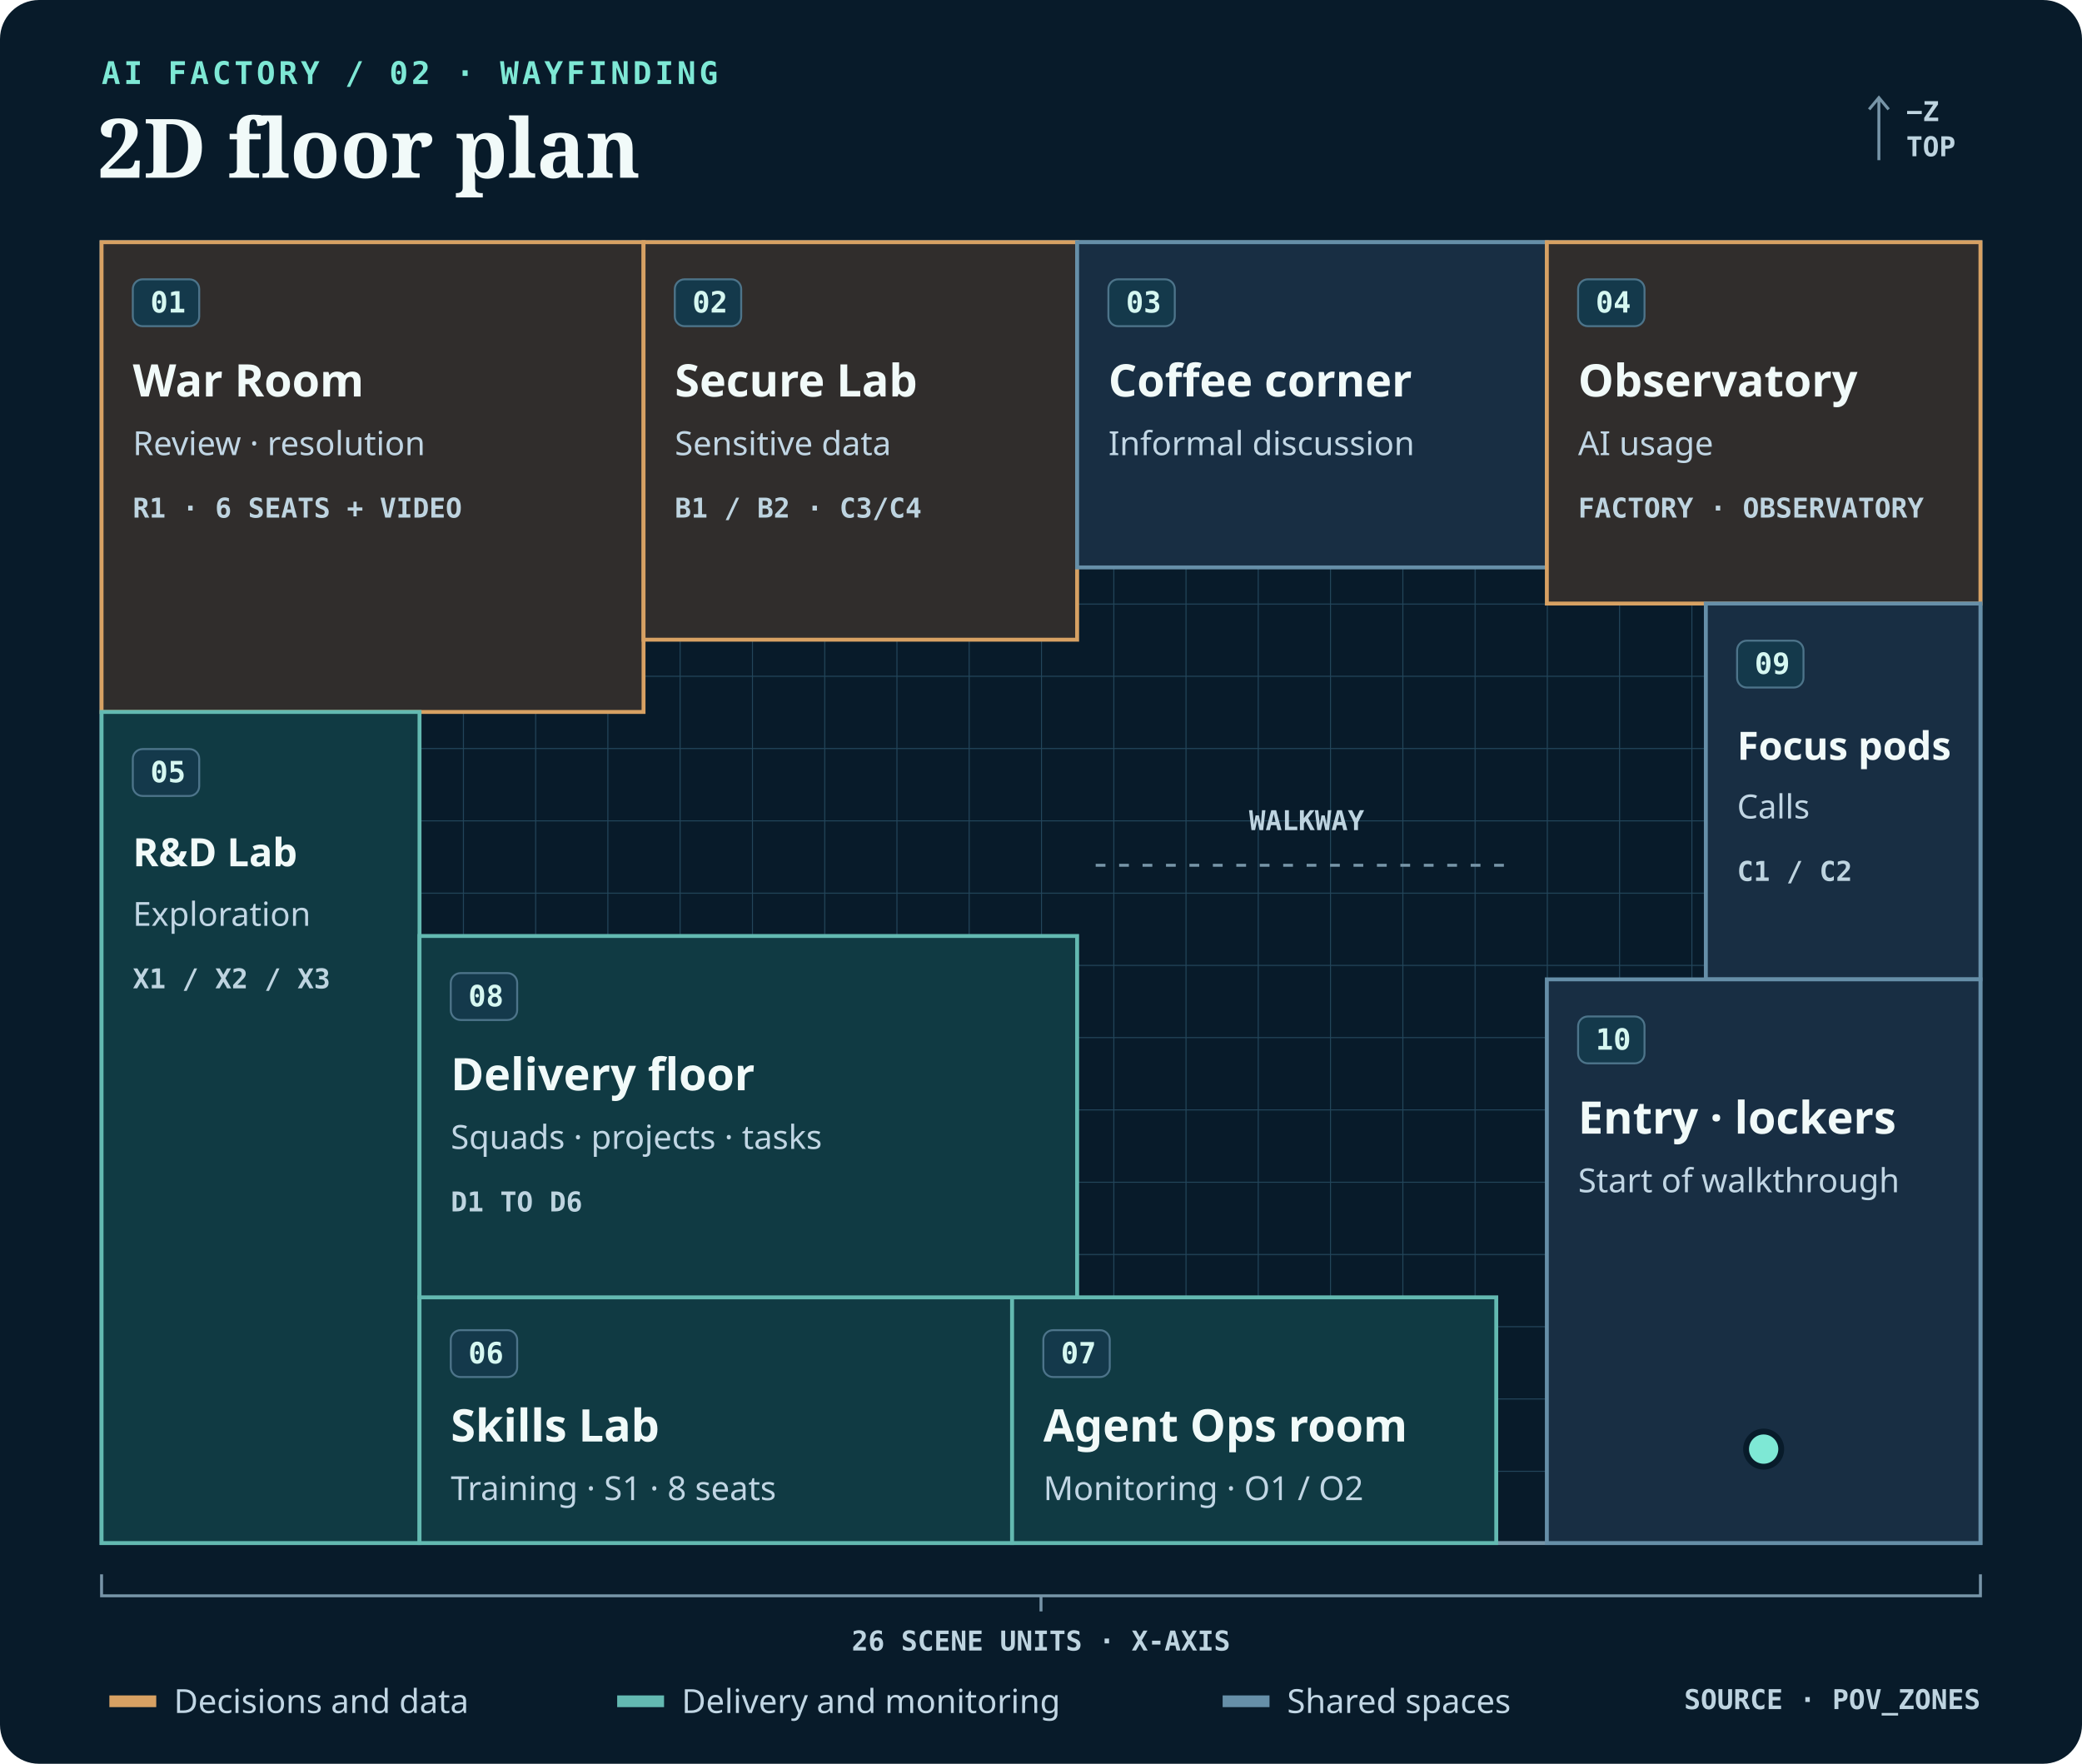
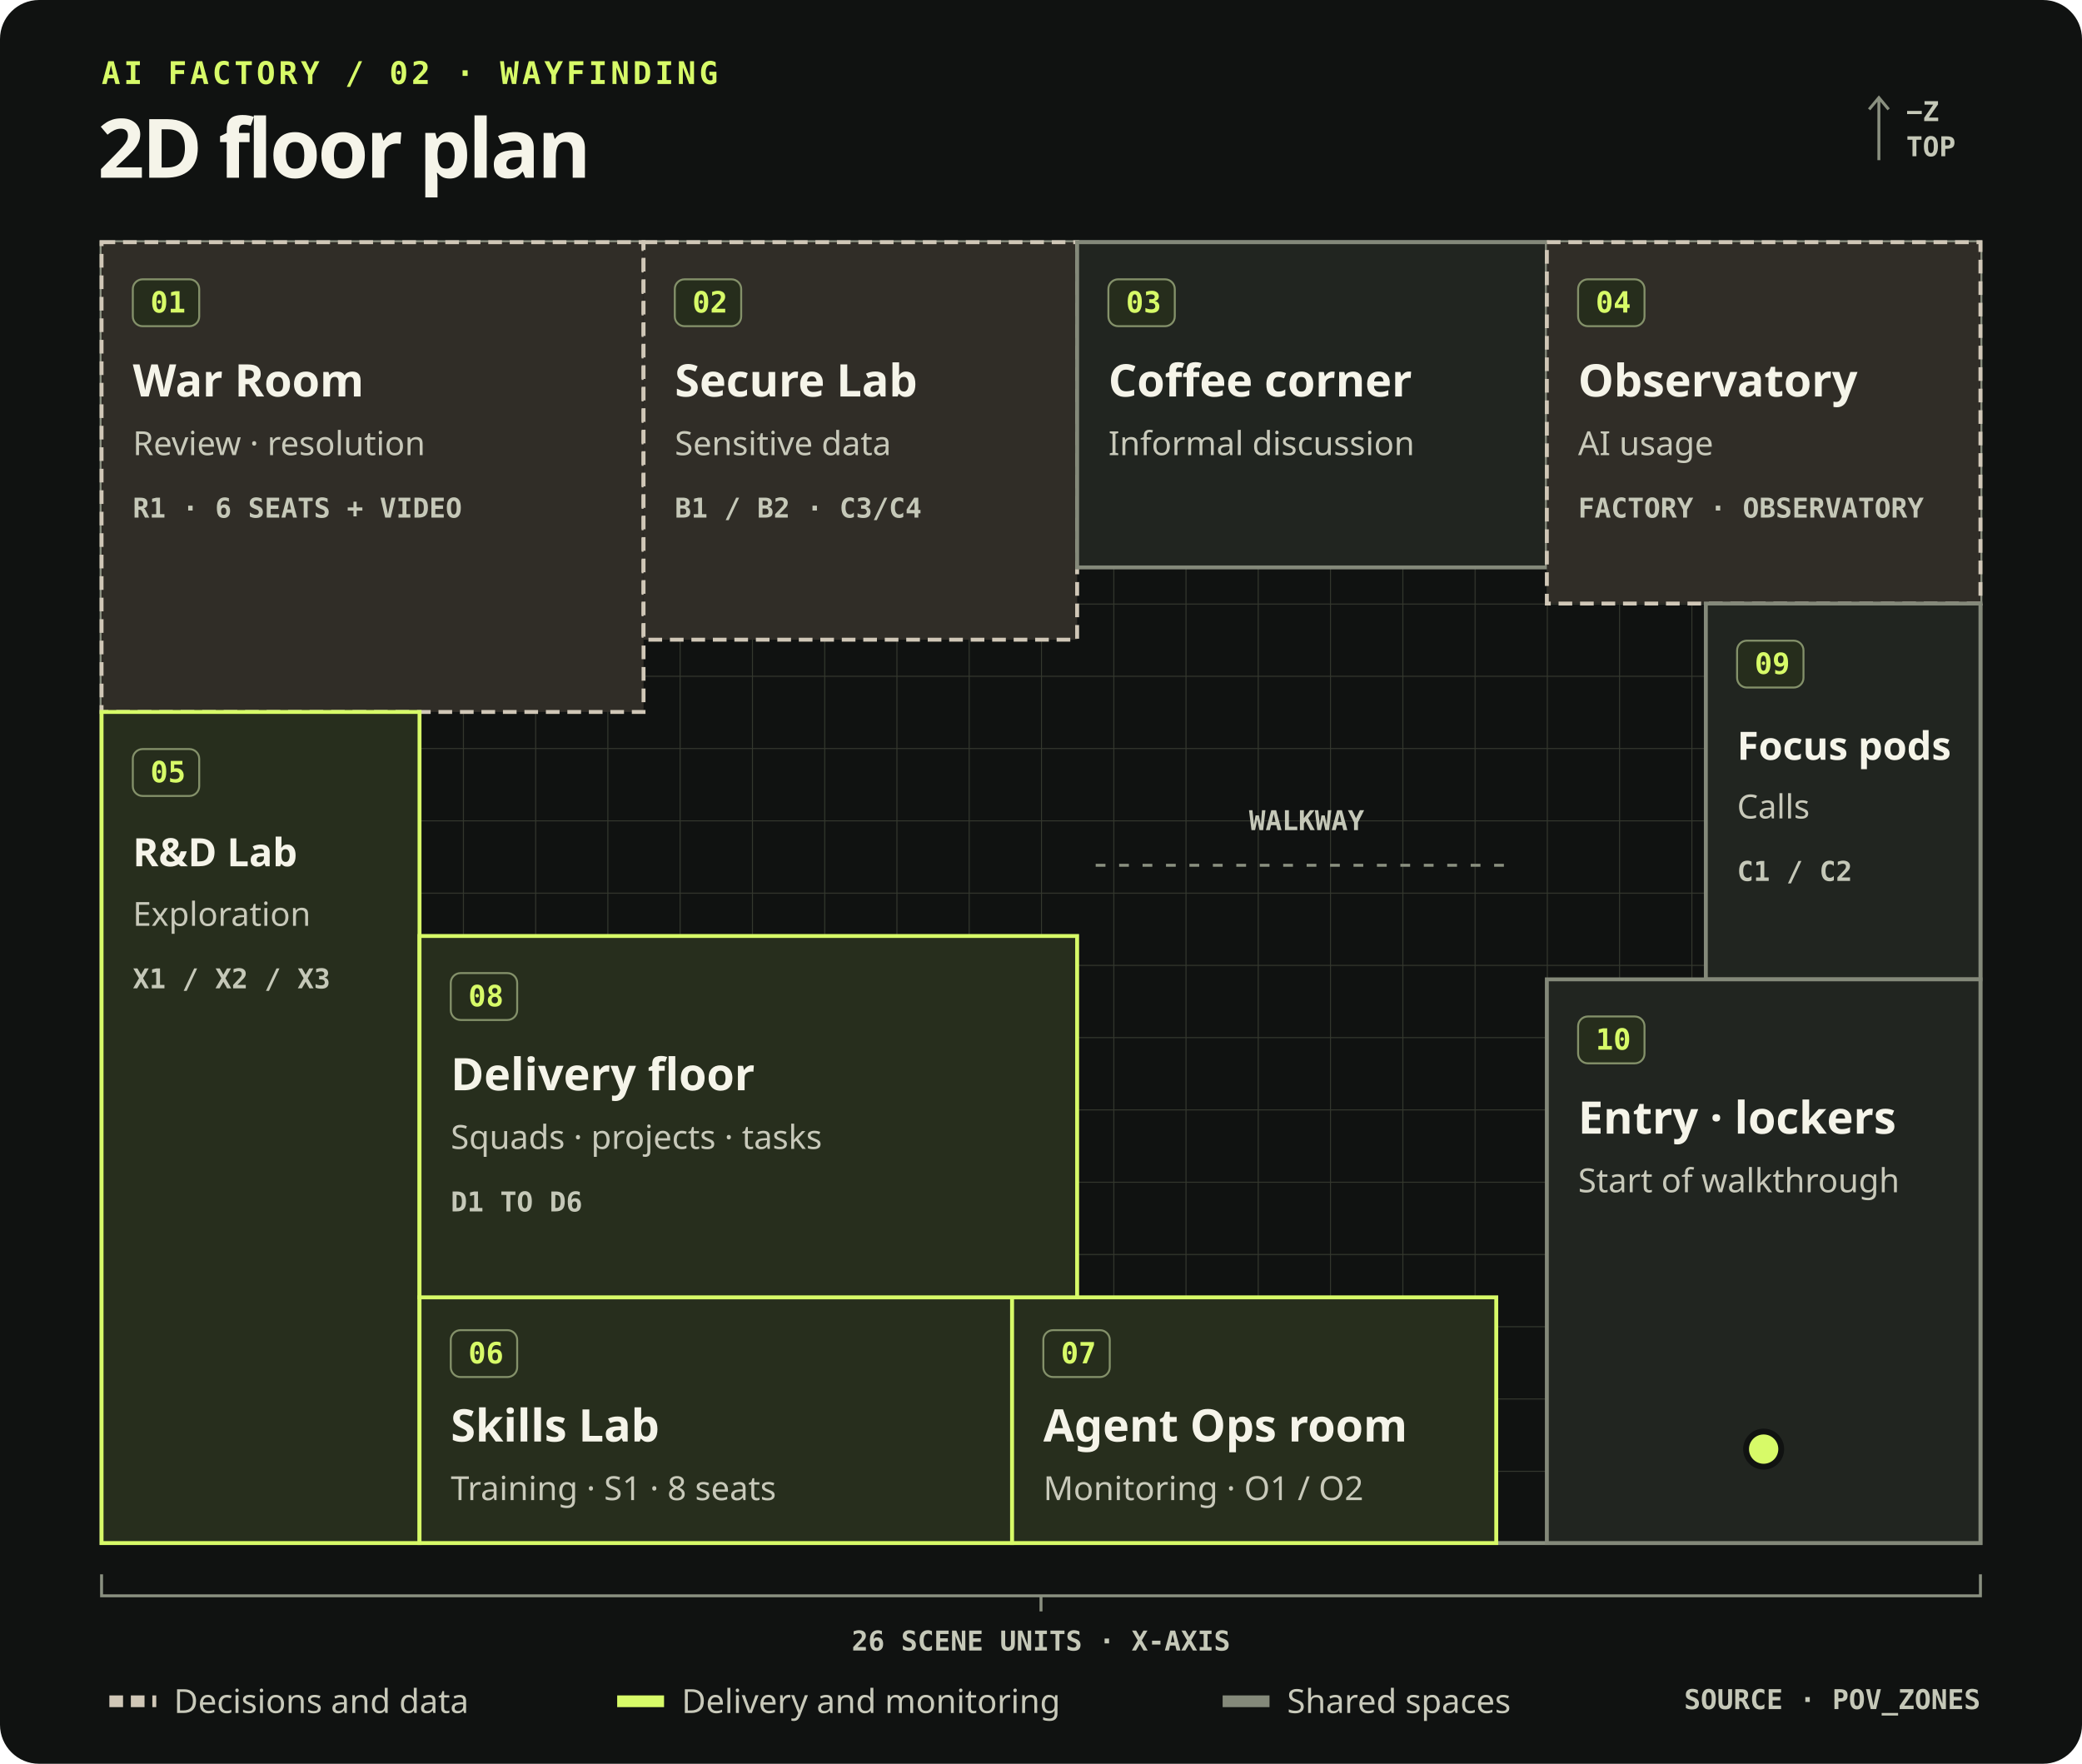
<svg xmlns="http://www.w3.org/2000/svg" xml:lang="en" viewBox="0 0 1066 903" role="img" aria-labelledby="title description">
  <defs>
    <pattern id="grid" width="37" height="37" x="52" y="124" patternUnits="userSpaceOnUse">
-       <path d="M37 0H0V37" fill="none" stroke="#23465b" stroke-width="1" />
+       <path d="M37 0H0V37" fill="none" stroke="#34382e" stroke-width="1" />
    </pattern>
    <style>
-       .label{font:700 16px Consolas,monospace;letter-spacing:1.7px;fill:#7ee8d5}.title{font:700 42px Georgia,serif;fill:#f1faf9}.room{font:700 23px 'Trebuchet MS',sans-serif;fill:#f1faf9}.narrow{font-size:20px}.small{font:17px 'Trebuchet MS',sans-serif;fill:#c1d6e4}.note{font:700 14px Consolas,monospace;fill:#bed4e0}.number{font:700 15px Consolas,monospace;fill:#d6f7f1}.unit{stroke-width:2}.decision{fill:#302d2c;stroke:#d7a163}.delivery{fill:#103a43;stroke:#63b9b1}.shared{fill:#182e43;stroke:#668fa8}.stamp{fill:#14394b;stroke:#4d748a}.tick{stroke:#7795a8;stroke-width:1.5;fill:none}
+       .label{font:700 16px Consolas,monospace;letter-spacing:1.7px;fill:#d7fa68}
+       .title{font:750 42px 'Segoe UI',system-ui,sans-serif;letter-spacing:-1.4px;fill:#f5f4e9}
+       .room{font:700 23px 'Segoe UI',system-ui,sans-serif;fill:#f5f4e9}
+       .narrow{font-size:20px}
+       .small{font:17px 'Segoe UI',system-ui,sans-serif;fill:#c8c9ba}
+       .note{font:700 14px Consolas,monospace;fill:#c5c8b8}
+       .number{font:700 15px Consolas,monospace;fill:#d7fa68}
+       .unit{stroke-width:2}
+       .decision{fill:#302d27;stroke:#d0c7b7;stroke-dasharray:7 4}
+       .delivery{fill:#272e1d;stroke:#d7fa68}
+       .shared{fill:#212520;stroke:#84897a}
+       .stamp{fill:#262d1c;stroke:#84916a}
+       .tick{stroke:#8a9080;stroke-width:1.5;fill:none}
    </style>
  </defs>
-   <rect width="1066" height="903" rx="20" fill="#081b2a" />
+   <rect width="1066" height="903" rx="20" fill="#101211" />
  <text class="label" x="52" y="43">AI FACTORY / 02 · WAYFINDING</text>
  <text class="title" x="50" y="91">2D floor plan</text>
  <g transform="translate(962 50)">
    <path d="M0 32V0M-5 6L0 0L5 6" class="tick" />
    <text class="note" x="14" y="12">−Z</text>
    <text class="note" x="14" y="30">TOP</text>
  </g>
-   <rect x="52" y="124" width="962" height="666" fill="url(#grid)" stroke="#7795a8" stroke-width="2" />
+   <rect x="52" y="124" width="962" height="666" fill="url(#grid)" stroke="#8a9080" stroke-width="2" />
  <g id="war-room">
    <rect class="unit decision" x="52" y="124" width="277.5" height="240.5" />
    <rect class="stamp" x="68" y="143" width="34" height="24" rx="5" />
    <text class="number" x="77" y="160">01</text>
    <text class="room" x="68" y="203">War Room</text>
    <text class="small" x="68" y="233">Review · resolution</text>
    <text class="note" x="68" y="265">R1 · 6 SEATS + VIDEO</text>
  </g>
  <g id="lab-securise">
    <rect class="unit decision" x="329.5" y="124" width="222" height="203.5" />
    <rect class="stamp" x="345.5" y="143" width="34" height="24" rx="5" />
    <text class="number" x="354.5" y="160">02</text>
    <text class="room" x="345.5" y="203">Secure Lab</text>
    <text class="small" x="345.5" y="233">Sensitive data</text>
    <text class="note" x="345.5" y="265">B1 / B2 · C3/C4</text>
  </g>
  <g id="coin-cafe">
    <rect class="unit shared" x="551.5" y="124" width="240.5" height="166.5" />
    <rect class="stamp" x="567.5" y="143" width="34" height="24" rx="5" />
    <text class="number" x="576.5" y="160">03</text>
    <text class="room" x="567.5" y="203">Coffee corner</text>
    <text class="small" x="567.5" y="233">Informal discussion</text>
  </g>
  <g id="observatoire">
    <rect class="unit decision" x="792" y="124" width="222" height="185" />
    <rect class="stamp" x="808" y="143" width="34" height="24" rx="5" />
    <text class="number" x="817" y="160">04</text>
    <text class="room" x="808" y="203">Observatory</text>
    <text class="small" x="808" y="233">AI usage</text>
    <text class="note" x="808" y="265">FACTORY · OBSERVATORY</text>
  </g>
  <g id="rnd-lab">
    <rect class="unit delivery" x="52" y="364.5" width="162.8" height="425.5" />
    <rect class="stamp" x="68" y="383.5" width="34" height="24" rx="5" />
    <text class="number" x="77" y="400.5">05</text>
    <text class="room narrow" x="68" y="443.5">R&amp;D Lab</text>
    <text class="small" x="68" y="474">Exploration</text>
    <text class="note" x="68" y="506">X1 / X2 / X3</text>
  </g>
  <g id="skills-lab">
    <rect class="unit delivery" x="214.8" y="664.2" width="303.4" height="125.8" />
    <rect class="stamp" x="230.8" y="681" width="34" height="24" rx="5" />
    <text class="number" x="239.8" y="698">06</text>
    <text class="room" x="230.8" y="738">Skills Lab</text>
    <text class="small" x="230.8" y="768">Training · S1 · 8 seats</text>
  </g>
  <g id="agent-ops">
    <rect class="unit delivery" x="518.2" y="664.2" width="247.9" height="125.8" />
    <rect class="stamp" x="534.2" y="681" width="34" height="24" rx="5" />
    <text class="number" x="543.2" y="698">07</text>
    <text class="room" x="534.2" y="738">Agent Ops room</text>
    <text class="small" x="534.2" y="768">Monitoring · O1 / O2</text>
  </g>
  <g id="delivery-floor">
    <rect class="unit delivery" x="214.8" y="479.2" width="336.7" height="185" />
    <rect class="stamp" x="230.8" y="498.2" width="34" height="24" rx="5" />
    <text class="number" x="239.8" y="515.2">08</text>
    <text class="room" x="230.8" y="558.2">Delivery floor</text>
    <text class="small" x="230.8" y="588.2">Squads · projects · tasks</text>
    <text class="note" x="230.8" y="620.2">D1 TO D6</text>
  </g>
  <g id="focus-pods">
    <rect class="unit shared" x="873.4" y="309" width="140.6" height="192.4" />
    <rect class="stamp" x="889.4" y="328" width="34" height="24" rx="5" />
    <text class="number" x="898.4" y="345">09</text>
    <text class="room narrow" x="889.4" y="389">Focus pods</text>
    <text class="small" x="889.4" y="419">Calls</text>
    <text class="note" x="889.4" y="451">C1 / C2</text>
  </g>
  <g id="entree">
    <rect class="unit shared" x="792" y="501.4" width="222" height="288.6" />
    <rect class="stamp" x="808" y="520.4" width="34" height="24" rx="5" />
    <text class="number" x="817" y="537.4">10</text>
    <text class="room" x="808" y="580.4">Entry · lockers</text>
    <text class="small" x="808" y="610.4">Start of walkthrough</text>
-     <circle cx="903" cy="741.9" r="9" fill="#7ee8d5" stroke="#081b2a" stroke-width="3" />
+     <circle cx="903" cy="741.9" r="9" fill="#d7fa68" stroke="#101211" stroke-width="3" />
  </g>
  <text class="note" x="669" y="425" text-anchor="middle">WALKWAY</text>
  <path class="tick" stroke-dasharray="5 7" d="M561 443H777" />
  <path class="tick" d="M52 806V817H1014V806M533 817V825" />
  <text class="note" x="533" y="845" text-anchor="middle">26 SCENE UNITS · X-AXIS</text>
-   <path d="M56 871H80" stroke="#d7a163" stroke-width="6" />
+   <path d="M56 871H80" stroke="#d0c7b7" stroke-dasharray="7 4" stroke-width="6" />
  <text class="small" x="89" y="877">Decisions and data</text>
-   <path d="M316 871H340" stroke="#63b9b1" stroke-width="6" />
+   <path d="M316 871H340" stroke="#d7fa68" stroke-width="6" />
  <text class="small" x="349" y="877">Delivery and monitoring</text>
-   <path d="M626 871H650" stroke="#668fa8" stroke-width="6" />
+   <path d="M626 871H650" stroke="#84897a" stroke-width="6" />
  <text class="small" x="659" y="877">Shared spaces</text>
  <text class="note" x="1014" y="875" text-anchor="end">SOURCE · POV_ZONES</text>
</svg>
